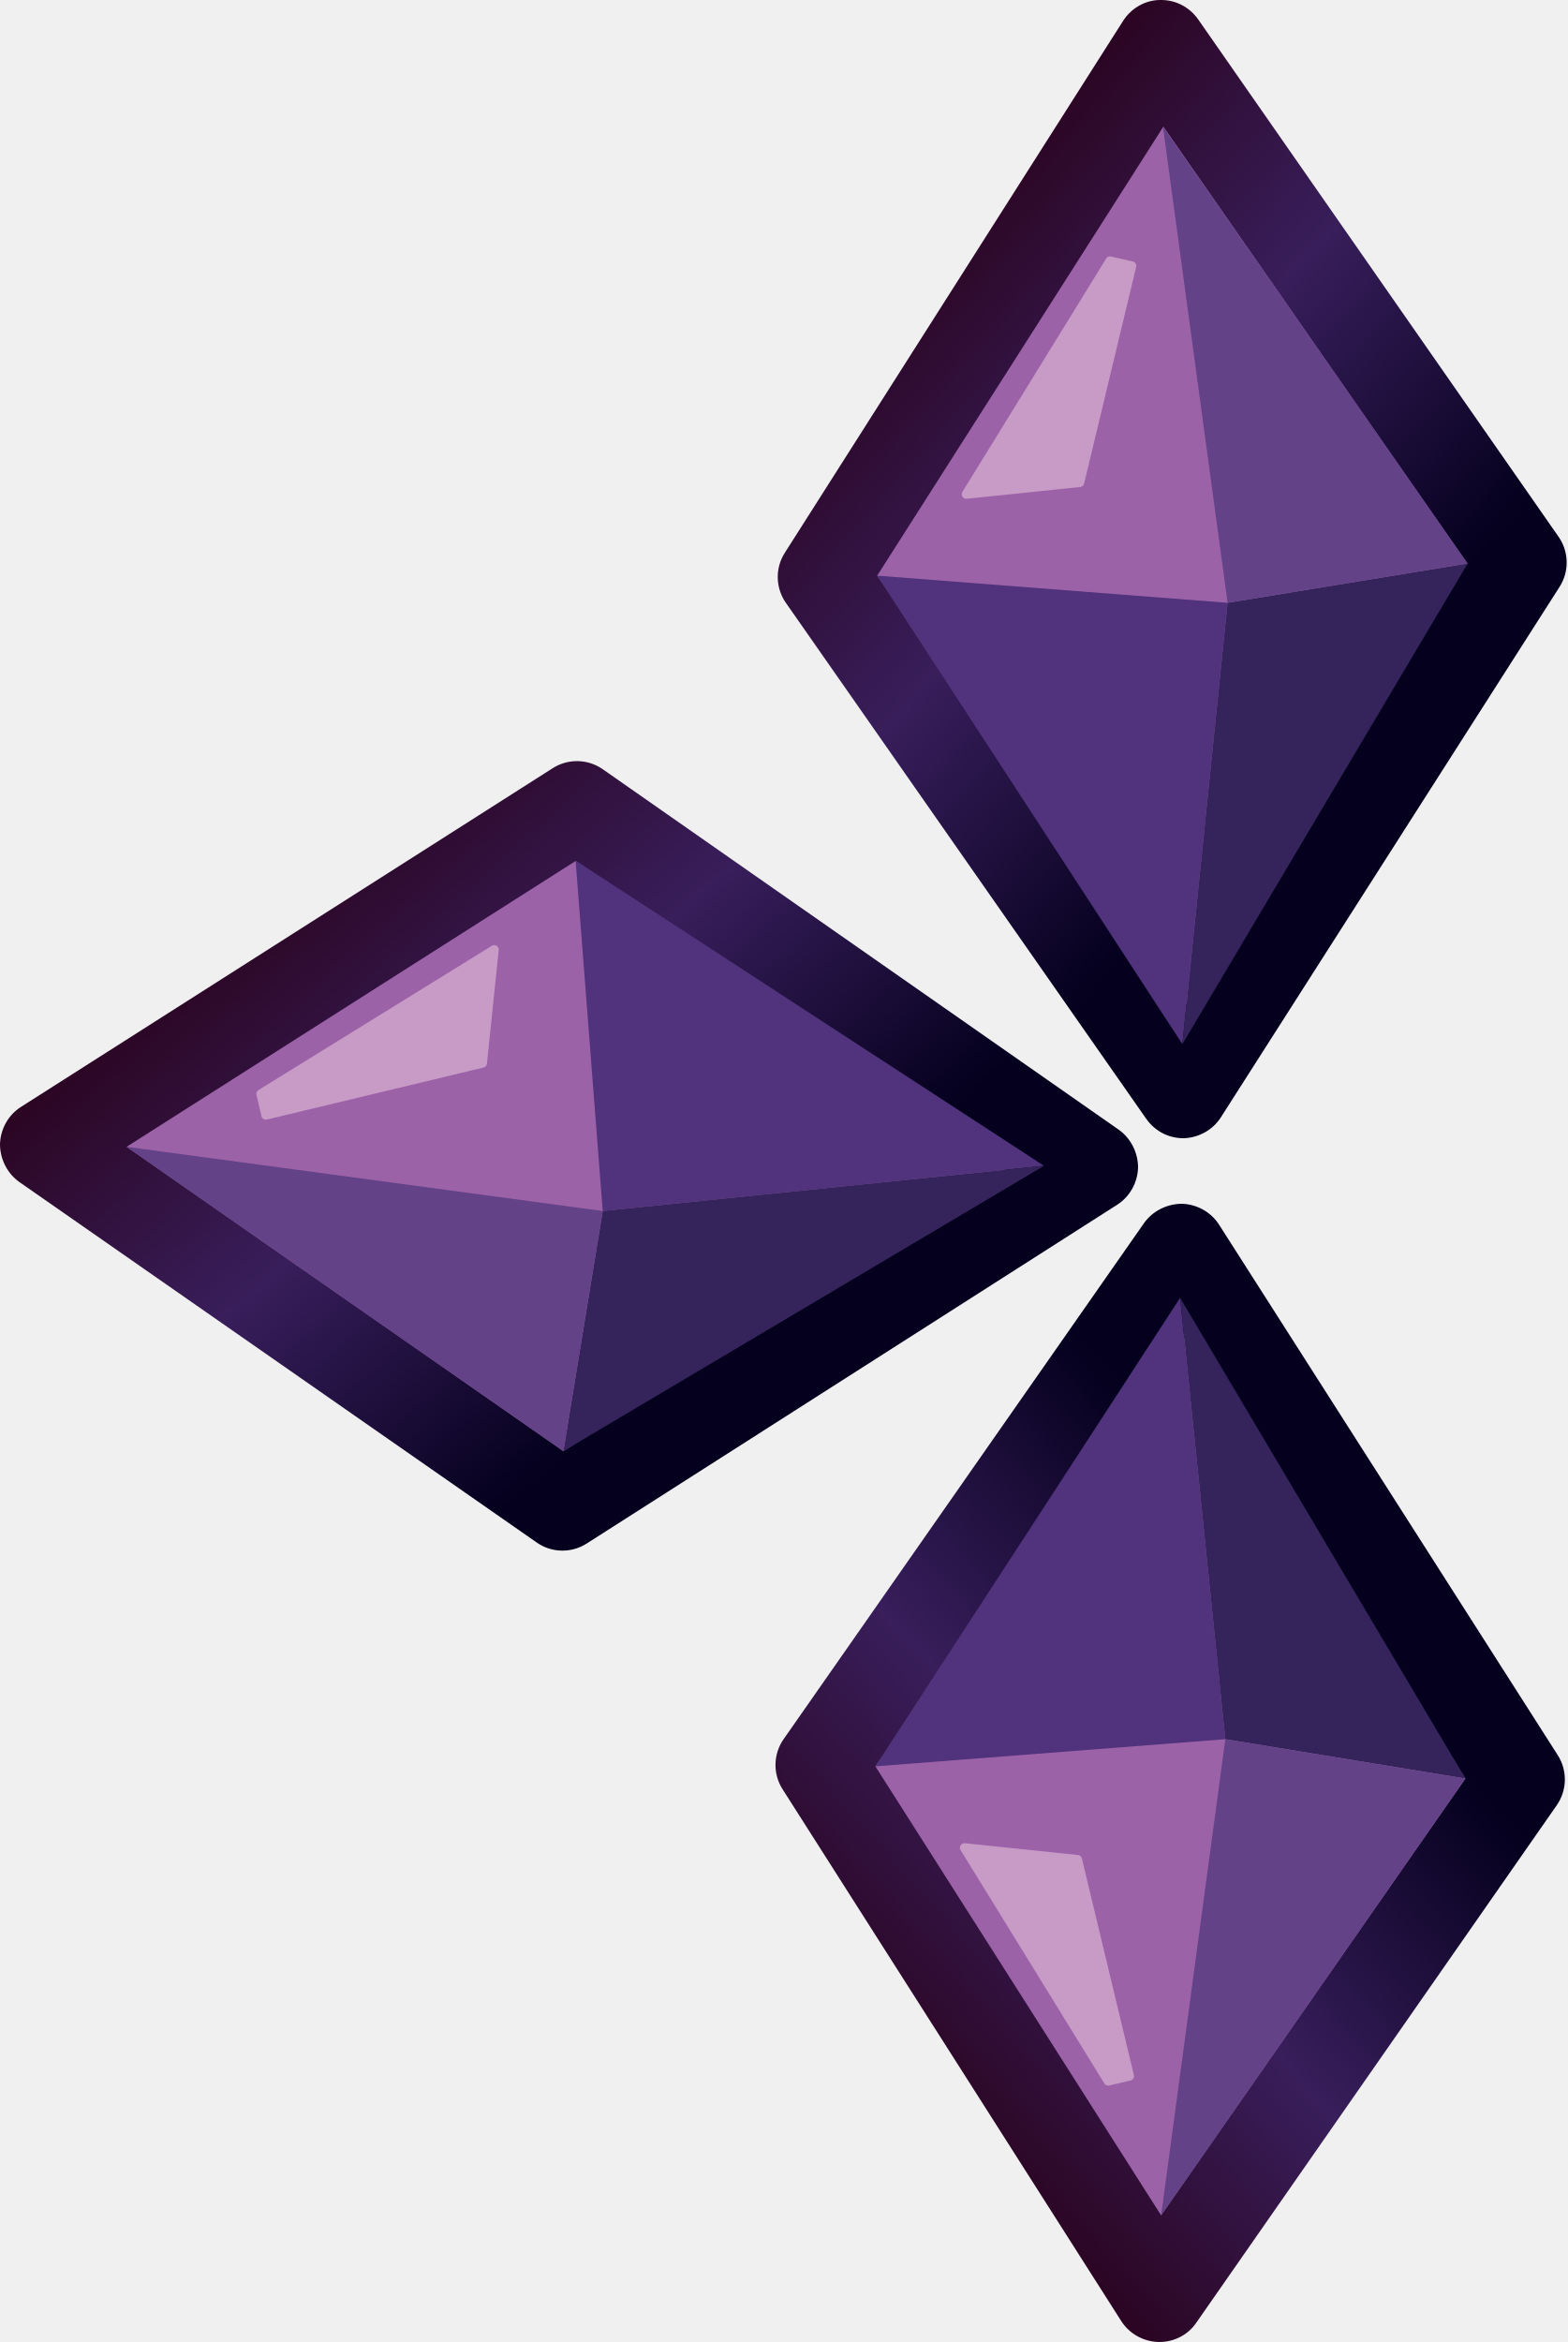
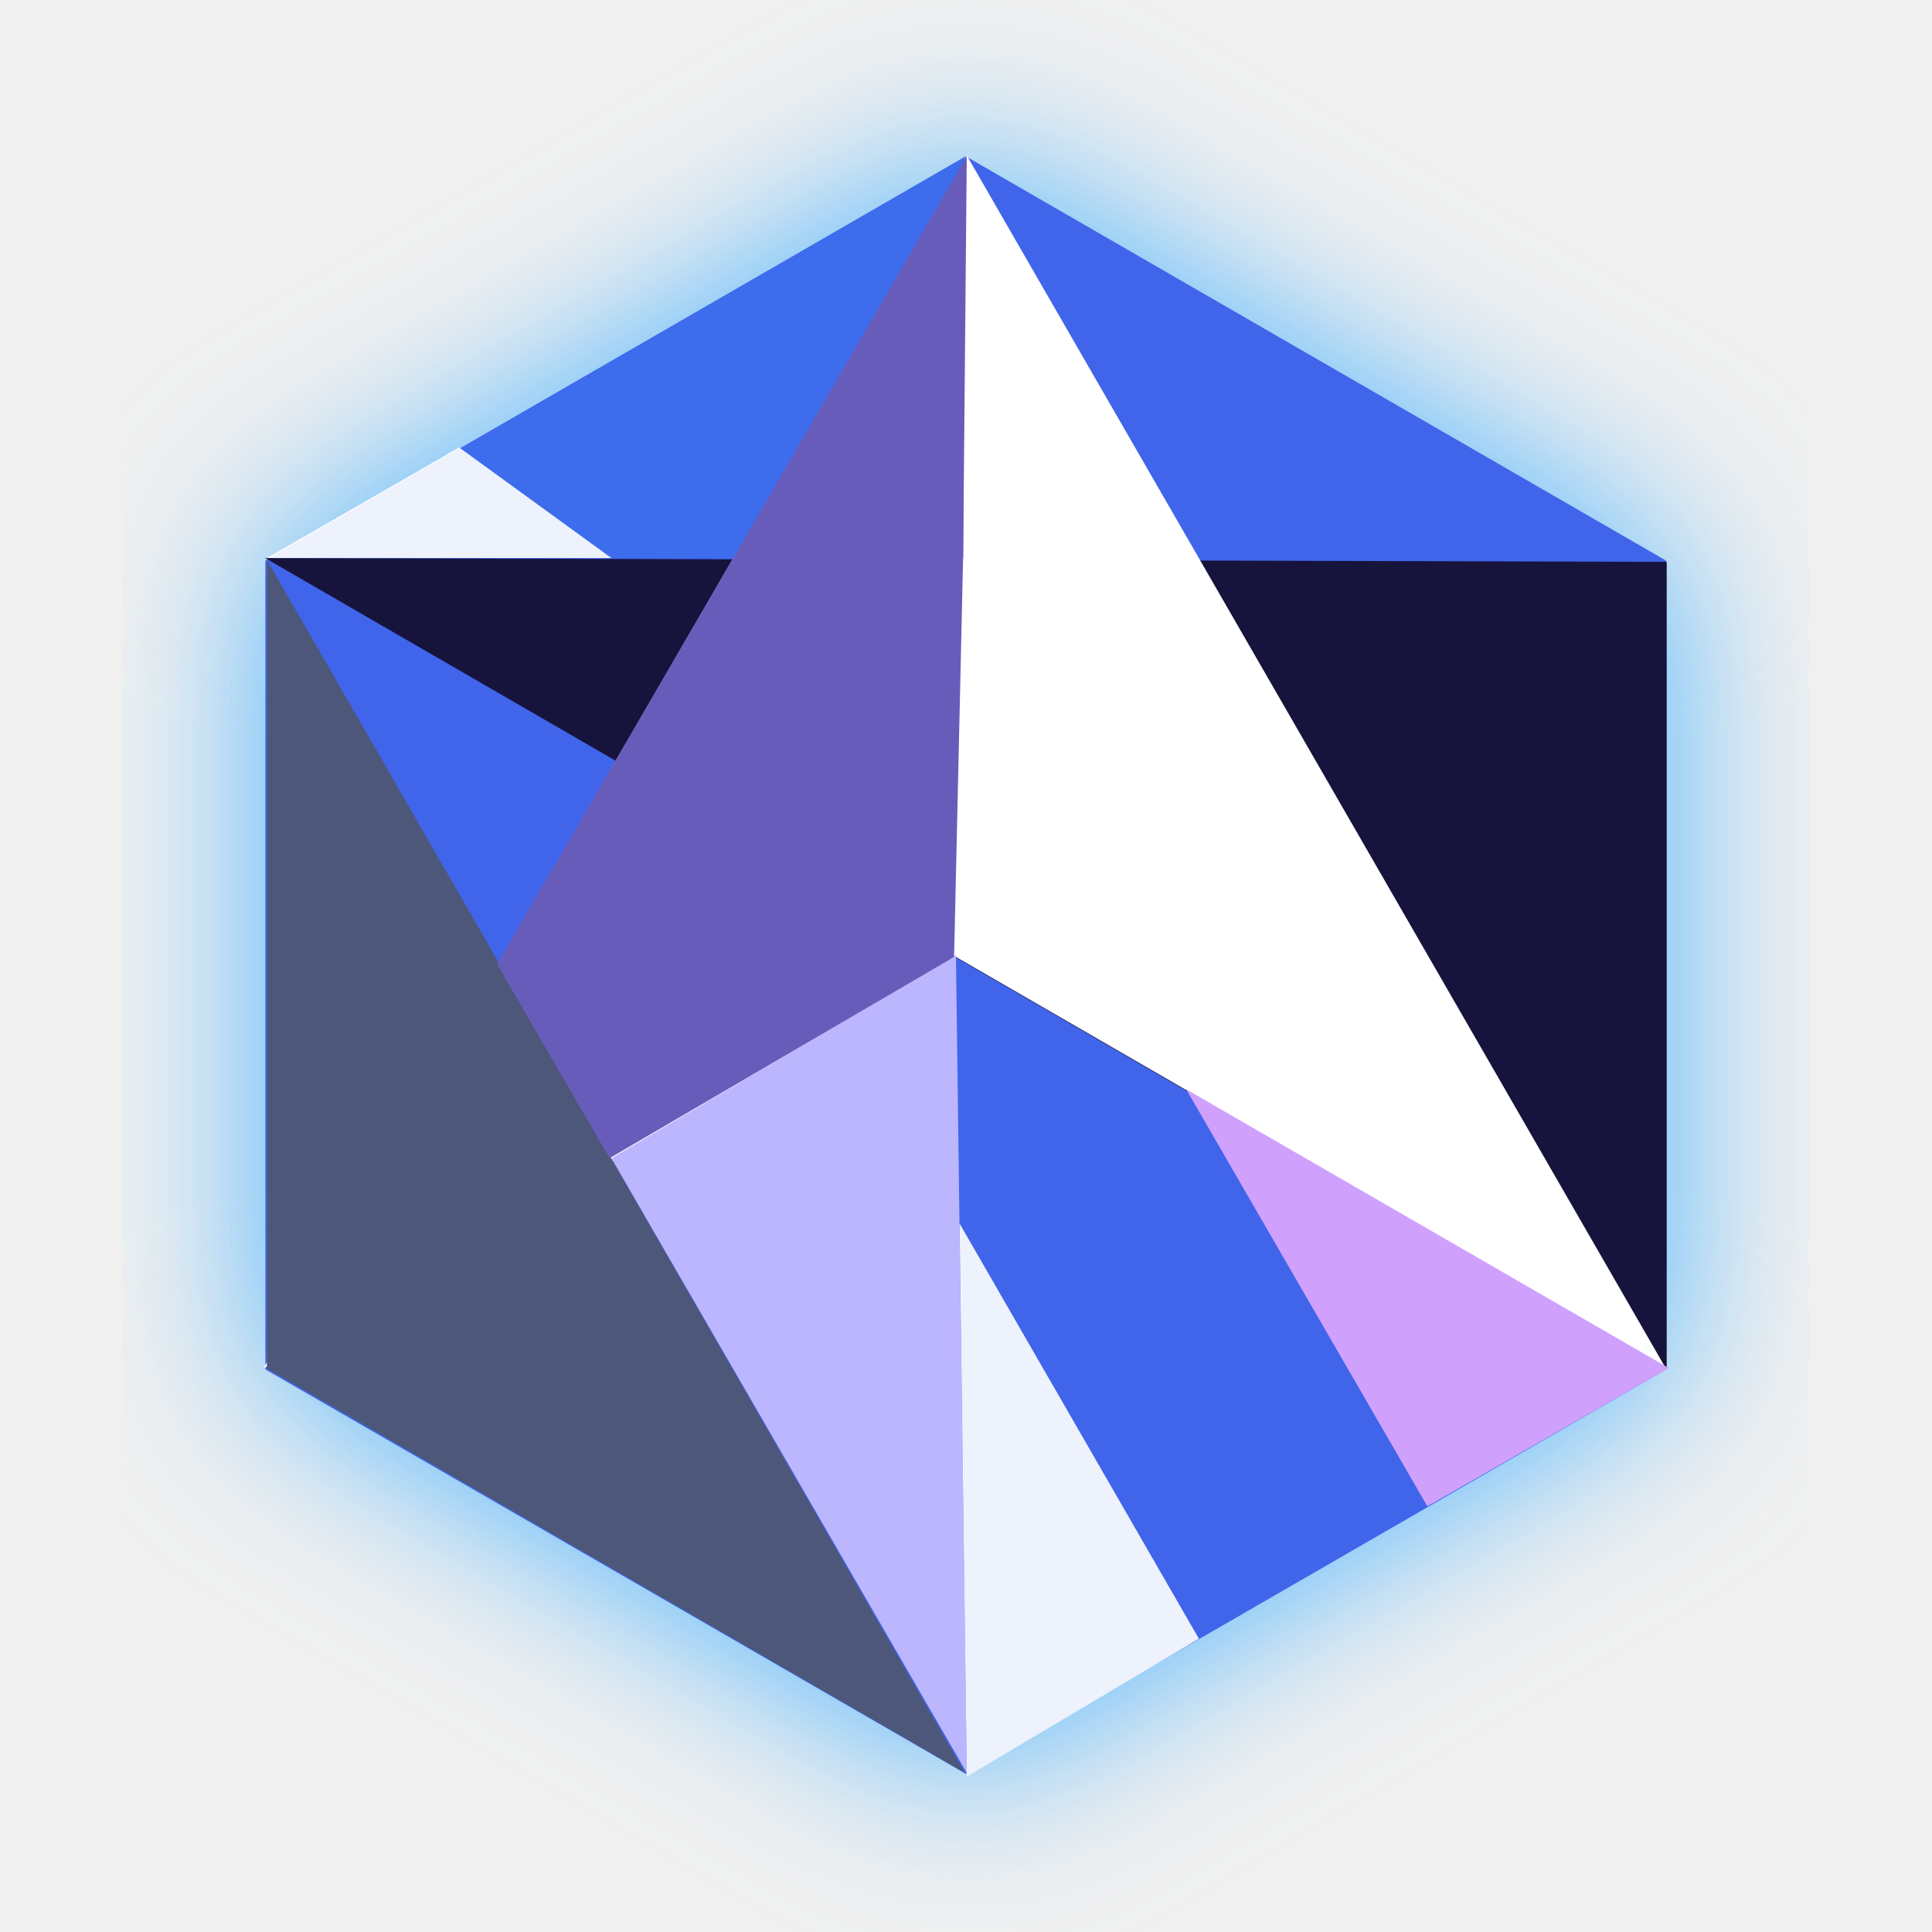
- <svg xmlns="http://www.w3.org/2000/svg" version="1.1" id="Layer_1" x="0px" y="0px" viewBox="0 0 346.6 517.9" style="enable-background:new 0 0 346.6 517.9;" xml:space="preserve">
-   <style type="text/css">
- 	.st0{fill:#9C62A8;}
- 	.st1{fill:url(#XMLID_43_);}
- 	.st2{fill:#9C62A8;stroke:#412266;stroke-width:12;stroke-linejoin:round;stroke-miterlimit:10;}
- 	.st3{fill:#50337C;}
- 	.st4{fill:#35245B;}
- 	.st5{fill:#634287;}
- 	.st6{fill:#C89BC7;stroke:#C89BC7;stroke-width:3;stroke-linecap:round;stroke-linejoin:round;stroke-miterlimit:10;}
- 	.st7{fill:#C89BC7;stroke:#C89BC7;stroke-width:2;stroke-linecap:round;stroke-linejoin:round;stroke-miterlimit:10;}
- 	.st8{fill:url(#XMLID_45_);}
- 	.st9{fill:url(#XMLID_46_);}
- </style>
-   <g id="XMLID_1017_">
-     <g id="XMLID_10_">
-       <polygon id="XMLID_1_" class="st0" points="241.7,258 124.4,332.9 10,253.2 127.6,178.3   " />
-       <linearGradient id="XMLID_43_" gradientUnits="userSpaceOnUse" x1="-6337.722" y1="-2843.894" x2="-6162.77" y2="-2874.742" gradientTransform="matrix(-0.525 -0.8511 0.8511 -0.525 -722.3459 -6565.072)">
-         <stop offset="0.222" style="stop-color:#04001D" />
-         <stop offset="0.632" style="stop-color:#381E5B" />
-         <stop offset="1" style="stop-color:#2B0522" />
-       </linearGradient>
-       <path id="XMLID_7_" class="st1" d="M124.4,342.9c-2,0-4-0.6-5.7-1.8L4.3,261.4c-2.7-1.9-4.3-5.1-4.3-8.4c0.1-3.3,1.8-6.4,4.6-8.2    l117.6-74.9c3.4-2.2,7.8-2.1,11.1,0.2l114.1,79.7c2.7,1.9,4.3,5.1,4.3,8.4c-0.1,3.3-1.8,6.4-4.6,8.2l-117.3,74.9    C128.1,342.4,126.2,342.9,124.4,342.9z M28,253.6l96.6,67.3l99.1-63.2l-96.4-67.3L28,253.6z" />
+ <svg xmlns="http://www.w3.org/2000/svg" xmlns:xlink="http://www.w3.org/1999/xlink" width="12cm" height="12cm" viewBox="0 0 425.197 425.197" id="svg2" version="1.1">
+   <defs id="defs4">
+     <linearGradient id="linearGradient4403">
+       <stop style="stop-color:#ffffff;stop-opacity:1;" offset="0" id="stop4405" />
+       <stop style="stop-color:#ffffff;stop-opacity:1" offset="1" id="stop4407" />
+     </linearGradient>
+     <linearGradient xlink:href="#linearGradient4403" id="linearGradient4409" x1="174.298" y1="175.639" x2="175.762" y2="16.721" gradientUnits="userSpaceOnUse" gradientTransform="translate(38.08182,-27.46285)" />
+     <filter style="color-interpolation-filters:sRGB;" id="filter4669">
+       <feFlood flood-opacity="0.945" flood-color="rgb(158,138,255)" result="flood" id="feFlood4671" />
+       <feComposite in="flood" in2="SourceGraphic" operator="in" result="composite1" id="feComposite4673" />
+       <feGaussianBlur in="composite1" stdDeviation="15.8" result="blur" id="feGaussianBlur4675" />
+       <feOffset dx="0" dy="0" result="offset" id="feOffset4677" />
+       <feComposite in="SourceGraphic" in2="offset" operator="over" result="fbSourceGraphic" id="feComposite4679" />
+       <feColorMatrix result="fbSourceGraphicAlpha" in="fbSourceGraphic" values="0 0 0 -1 0 0 0 0 -1 0 0 0 0 -1 0 0 0 0 1 0" id="feColorMatrix4171" />
+       <feFlood id="feFlood4173" flood-opacity="0.945" flood-color="rgb(158,138,255)" result="flood" in="fbSourceGraphic" />
+       <feComposite id="feComposite4175" in2="fbSourceGraphic" in="flood" operator="in" result="composite1" />
+       <feGaussianBlur id="feGaussianBlur4177" in="composite1" stdDeviation="23.497" result="blur" />
+       <feOffset id="feOffset4179" dx="0" dy="0" result="offset" />
+       <feComposite id="feComposite4181" in2="offset" in="fbSourceGraphic" operator="over" result="fbSourceGraphic" />
+       <feColorMatrix result="fbSourceGraphicAlpha" in="fbSourceGraphic" values="0 0 0 -1 0 0 0 0 -1 0 0 0 0 -1 0 0 0 0 1 0" id="feColorMatrix4183" />
+       <feFlood id="feFlood4185" flood-opacity="0.945" flood-color="rgb(158,138,255)" result="flood" in="fbSourceGraphic" />
+       <feComposite id="feComposite4187" in2="fbSourceGraphic" in="flood" operator="in" result="composite1" />
+       <feGaussianBlur id="feGaussianBlur4189" in="composite1" stdDeviation="23.5" result="blur" />
+       <feOffset id="feOffset4191" dx="0" dy="0" result="offset" />
+       <feComposite id="feComposite4193" in2="offset" in="fbSourceGraphic" operator="over" result="composite2" />
+     </filter>
+     <filter style="color-interpolation-filters:sRGB;" id="filter4445">
+       <feFlood flood-opacity="0.945" flood-color="rgb(67,175,255)" result="flood" id="feFlood4447" />
+       <feComposite in="flood" in2="SourceGraphic" operator="in" result="composite1" id="feComposite4449" />
+       <feGaussianBlur in="composite1" stdDeviation="18" result="blur" id="feGaussianBlur4451" />
+       <feOffset dx="0" dy="0" result="offset" id="feOffset4453" />
+       <feComposite in="SourceGraphic" in2="offset" operator="over" result="composite2" id="feComposite4455" />
+     </filter>
+   </defs>
+   <g id="layer1" transform="translate(0,70.86614)" style="display:inline">
+     <g id="g4309" transform="matrix(1.089823,0,0,1.089823,-20.27838,-22.54694)" style="filter:url(#filter4445)">
+       <path transform="scale(-1,-1)" d="m -213.631,12.777 -141.439,-81.66 -10e-6,-163.319 141.439,-81.66 141.439,81.66 5e-6,163.319 z" id="path4273" style="opacity:1;fill:#4065eb;fill-opacity:1;stroke:#3a2e9b;stroke-width:0;stroke-linecap:round;stroke-linejoin:round;stroke-miterlimit:4;stroke-dasharray:none;stroke-opacity:1" />
+       <path id="path4381" d="m 72.136,68.351 283.05,163.679 0,-162.902 z" style="color:#000000;clip-rule:nonzero;display:inline;overflow:visible;visibility:visible;opacity:1;isolation:auto;mix-blend-mode:normal;color-interpolation:sRGB;color-interpolation-filters:linearRGB;solid-color:#000000;solid-opacity:1;fill:#16143c;fill-opacity:1;fill-rule:evenodd;stroke:#6d60c0;stroke-width:0;stroke-linecap:butt;stroke-linejoin:miter;stroke-miterlimit:4;stroke-dasharray:none;stroke-dashoffset:0;stroke-opacity:1;color-rendering:auto;image-rendering:auto;shape-rendering:auto;text-rendering:auto;enable-background:accumulate" />
+       <path id="path4401" d="M 213.844,-12.939 71.77,232.029 l 139.877,-83.121 143.173,82.755 z" style="color:#000000;clip-rule:nonzero;display:inline;overflow:visible;visibility:visible;opacity:1;isolation:auto;mix-blend-mode:normal;color-interpolation:sRGB;color-interpolation-filters:linearRGB;solid-color:#000000;solid-opacity:1;fill:url(#linearGradient4409);fill-opacity:1;fill-rule:evenodd;stroke:#6d60c0;stroke-width:0;stroke-linecap:butt;stroke-linejoin:miter;stroke-miterlimit:4;stroke-dasharray:none;stroke-dashoffset:0;stroke-opacity:1;color-rendering:auto;image-rendering:auto;shape-rendering:auto;text-rendering:auto;enable-background:accumulate" />
+       <path id="path4411" d="M 72.502,68.717 213.478,313.686 72.502,232.029 Z" style="color:#000000;clip-rule:nonzero;display:inline;overflow:visible;visibility:visible;opacity:1;isolation:auto;mix-blend-mode:normal;color-interpolation:sRGB;color-interpolation-filters:linearRGB;solid-color:#000000;solid-opacity:1;fill:#4d577a;fill-opacity:1;fill-rule:evenodd;stroke:#6d60c0;stroke-width:0;stroke-linecap:butt;stroke-linejoin:miter;stroke-miterlimit:4;stroke-dasharray:none;stroke-dashoffset:0;stroke-opacity:1;color-rendering:auto;image-rendering:auto;shape-rendering:auto;text-rendering:auto;enable-background:accumulate" />
+       <path id="path4451" d="m 142.074,189.554 69.573,-41.011 2.197,165.143 z" style="color:#000000;clip-rule:nonzero;display:inline;overflow:visible;visibility:visible;opacity:1;isolation:auto;mix-blend-mode:normal;color-interpolation:sRGB;color-interpolation-filters:linearRGB;solid-color:#000000;solid-opacity:1;fill:#bcb6fe;fill-opacity:1;fill-rule:evenodd;stroke:#6d60c0;stroke-width:0;stroke-linecap:butt;stroke-linejoin:miter;stroke-miterlimit:4;stroke-dasharray:none;stroke-dashoffset:0;stroke-opacity:1;color-rendering:auto;image-rendering:auto;shape-rendering:auto;text-rendering:auto;enable-background:accumulate" />
+       <path id="path4461" d="m 73.6,68.351 139.877,-80.924 0,0 -0.366,80.924 z" style="color:#000000;clip-rule:nonzero;display:inline;overflow:visible;visibility:visible;opacity:1;isolation:auto;mix-blend-mode:normal;color-interpolation:sRGB;color-interpolation-filters:linearRGB;solid-color:#000000;solid-opacity:1;fill:#3d6ded;fill-opacity:1;fill-rule:evenodd;stroke:#6d60c0;stroke-width:0;stroke-linecap:butt;stroke-linejoin:miter;stroke-miterlimit:4;stroke-dasharray:none;stroke-dashoffset:0;stroke-opacity:1;color-rendering:auto;image-rendering:auto;shape-rendering:auto;text-rendering:auto;enable-background:accumulate" />
+       <path id="path4463" d="m 211.281,148.909 1.831,-81.29 0.727,-80.418 -94.833,163.172 22.703,39.18 z" style="color:#000000;clip-rule:nonzero;display:inline;overflow:visible;visibility:visible;opacity:1;isolation:auto;mix-blend-mode:normal;color-interpolation:sRGB;color-interpolation-filters:linearRGB;solid-color:#000000;solid-opacity:1;fill:#685cbb;fill-opacity:1;fill-rule:evenodd;stroke:#6d60c0;stroke-width:0;stroke-linecap:butt;stroke-linejoin:miter;stroke-miterlimit:4;stroke-dasharray:none;stroke-dashoffset:0;stroke-opacity:1;color-rendering:auto;image-rendering:auto;shape-rendering:auto;text-rendering:auto;enable-background:accumulate" />
+       <path id="path4465" d="M 72.502,68.351 111.316,46.014 142.074,68.351 Z" style="color:#000000;clip-rule:nonzero;display:inline;overflow:visible;visibility:visible;opacity:1;isolation:auto;mix-blend-mode:normal;color-interpolation:sRGB;color-interpolation-filters:linearRGB;solid-color:#000000;solid-opacity:1;fill:#ffffff;fill-opacity:0.907;fill-rule:evenodd;stroke:#6d60c0;stroke-width:0;stroke-linecap:butt;stroke-linejoin:miter;stroke-miterlimit:4;stroke-dasharray:none;stroke-dashoffset:0;stroke-opacity:1;color-rendering:auto;image-rendering:auto;shape-rendering:auto;text-rendering:auto;enable-background:accumulate" />
+       <path id="path4467" d="m 258.151,175.639 48.701,84.219 48.745,-27.936 z" style="color:#000000;clip-rule:nonzero;display:inline;overflow:visible;visibility:visible;opacity:1;isolation:auto;mix-blend-mode:normal;color-interpolation:sRGB;color-interpolation-filters:linearRGB;solid-color:#000000;solid-opacity:1;fill:#cfa1fd;fill-opacity:1;fill-rule:evenodd;stroke:#6d60c0;stroke-width:0;stroke-linecap:butt;stroke-linejoin:miter;stroke-miterlimit:4;stroke-dasharray:none;stroke-dashoffset:0;stroke-opacity:1;color-rendering:auto;image-rendering:auto;shape-rendering:auto;text-rendering:auto;enable-background:accumulate" />
+       <path id="path4469" d="m 212.379,202.736 48.335,83.853 -46.87,27.829 z" style="color:#000000;clip-rule:nonzero;display:inline;overflow:visible;visibility:visible;opacity:1;isolation:auto;mix-blend-mode:normal;color-interpolation:sRGB;color-interpolation-filters:linearRGB;solid-color:#000000;solid-opacity:1;fill:#eef2fd;fill-opacity:1;fill-rule:evenodd;stroke:#6d60c0;stroke-width:0;stroke-linecap:butt;stroke-linejoin:miter;stroke-miterlimit:4;stroke-dasharray:none;stroke-dashoffset:0;stroke-opacity:1;color-rendering:auto;image-rendering:auto;shape-rendering:auto;text-rendering:auto;enable-background:accumulate" />
    </g>
-     <path id="XMLID_1023_" class="st2" d="M127.6,178.3" />
-     <polygon id="XMLID_1022_" class="st3" points="127.3,190.3 230.9,257.8 133.3,267.8  " />
-     <polygon id="XMLID_1021_" class="st4" points="124.6,320.9 133.3,267.8 230.9,257.8  " />
-     <polygon id="XMLID_1020_" class="st5" points="28,253.6 124.6,320.9 133.3,267.8  " />
-     <path id="XMLID_1019_" class="st6" d="M56,254.6" />
-     <polygon id="XMLID_1018_" class="st7" points="109.3,210 106.7,235.1 58.8,246.6 57.7,241.9  " />
-   </g>
-   <g id="XMLID_1009_">
-     <g id="XMLID_15_">
-       <polygon id="XMLID_11_" class="st0" points="261.3,276.3 336.2,393.6 256.4,507.9 181.5,390.3   " />
-       <linearGradient id="XMLID_45_" gradientUnits="userSpaceOnUse" x1="-8026.673" y1="3777.966" x2="-7851.722" y2="3747.117" gradientTransform="matrix(-0.8511 0.525 -0.525 -0.8511 -4522.483 7762.739)">
-         <stop offset="0.222" style="stop-color:#04001D" />
-         <stop offset="0.632" style="stop-color:#381E5B" />
-         <stop offset="1" style="stop-color:#2B0522" />
-       </linearGradient>
-       <path id="XMLID_12_" class="st8" d="M256.4,517.9c-0.1,0-0.1,0-0.2,0c-3.3-0.1-6.4-1.8-8.2-4.6l-74.9-117.6    c-2.2-3.4-2.1-7.8,0.2-11.1l79.7-114.1c1.9-2.7,5.1-4.3,8.4-4.3c3.3,0.1,6.4,1.8,8.2,4.6l74.9,117.3c2.2,3.4,2.1,7.8-0.2,11.1    l-79.7,114.4C262.8,516.3,259.7,517.9,256.4,517.9z M193.6,390.6l63.2,99.3l67.3-96.6l-63.2-99.1L193.6,390.6z" />
-     </g>
-     <path id="XMLID_1015_" class="st2" d="M181.5,390.3" />
-     <polygon id="XMLID_1014_" class="st3" points="193.6,390.6 261,287 271,384.6  " />
-     <polygon id="XMLID_1013_" class="st4" points="324.1,393.3 271,384.6 261,287  " />
-     <polygon id="XMLID_1012_" class="st5" points="256.8,489.9 324.1,393.3 271,384.6  " />
-     <path id="XMLID_1011_" class="st6" d="M257.9,461.9" />
-     <polygon id="XMLID_1010_" class="st7" points="213.3,408.6 238.3,411.2 249.8,459.1 245.1,460.2  " />
-   </g>
-   <g id="XMLID_1001_">
-     <g id="XMLID_2_">
-       <g id="XMLID_55_">
-         <polygon id="XMLID_59_" class="st0" points="261.7,241.7 336.6,124.4 256.9,10 182,127.6    " />
-         <linearGradient id="XMLID_46_" gradientUnits="userSpaceOnUse" x1="-6028.109" y1="537.531" x2="-5853.158" y2="506.682" gradientTransform="matrix(-0.8511 -0.525 -0.525 0.8511 -4522.483 -3437.626)">
-           <stop offset="0.222" style="stop-color:#04001D" />
-           <stop offset="0.632" style="stop-color:#381E5B" />
-           <stop offset="1" style="stop-color:#2B0522" />
-         </linearGradient>
-         <path id="XMLID_56_" class="st9" d="M261.7,251.7c-3.3,0-6.3-1.6-8.2-4.3l-79.7-114.1c-2.3-3.3-2.4-7.7-0.2-11.1L248.4,4.6     c1.8-2.8,4.9-4.6,8.2-4.6c0.1,0,0.1,0,0.2,0c3.3,0,6.3,1.6,8.2,4.3l79.7,114.4c2.3,3.3,2.4,7.7,0.2,11.1l-74.9,117.3     c-1.8,2.8-4.9,4.5-8.2,4.6C261.9,251.7,261.8,251.7,261.7,251.7z M194,127.3l67.3,96.4l63.2-99.1L257.3,28L194,127.3z" />
-       </g>
-     </g>
-     <path id="XMLID_1007_" class="st2" d="M182,127.6" />
-     <polygon id="XMLID_1006_" class="st3" points="194,127.3 261.5,230.9 271.5,133.3  " />
-     <polygon id="XMLID_1005_" class="st4" points="324.6,124.6 271.5,133.3 261.5,230.9  " />
-     <polygon id="XMLID_1004_" class="st5" points="257.2,28 324.6,124.6 271.5,133.3  " />
-     <path id="XMLID_1003_" class="st6" d="M258.3,56" />
-     <polygon id="XMLID_1002_" class="st7" points="213.7,109.3 238.8,106.7 250.3,58.8 245.5,57.7  " />
  </g>
</svg>
